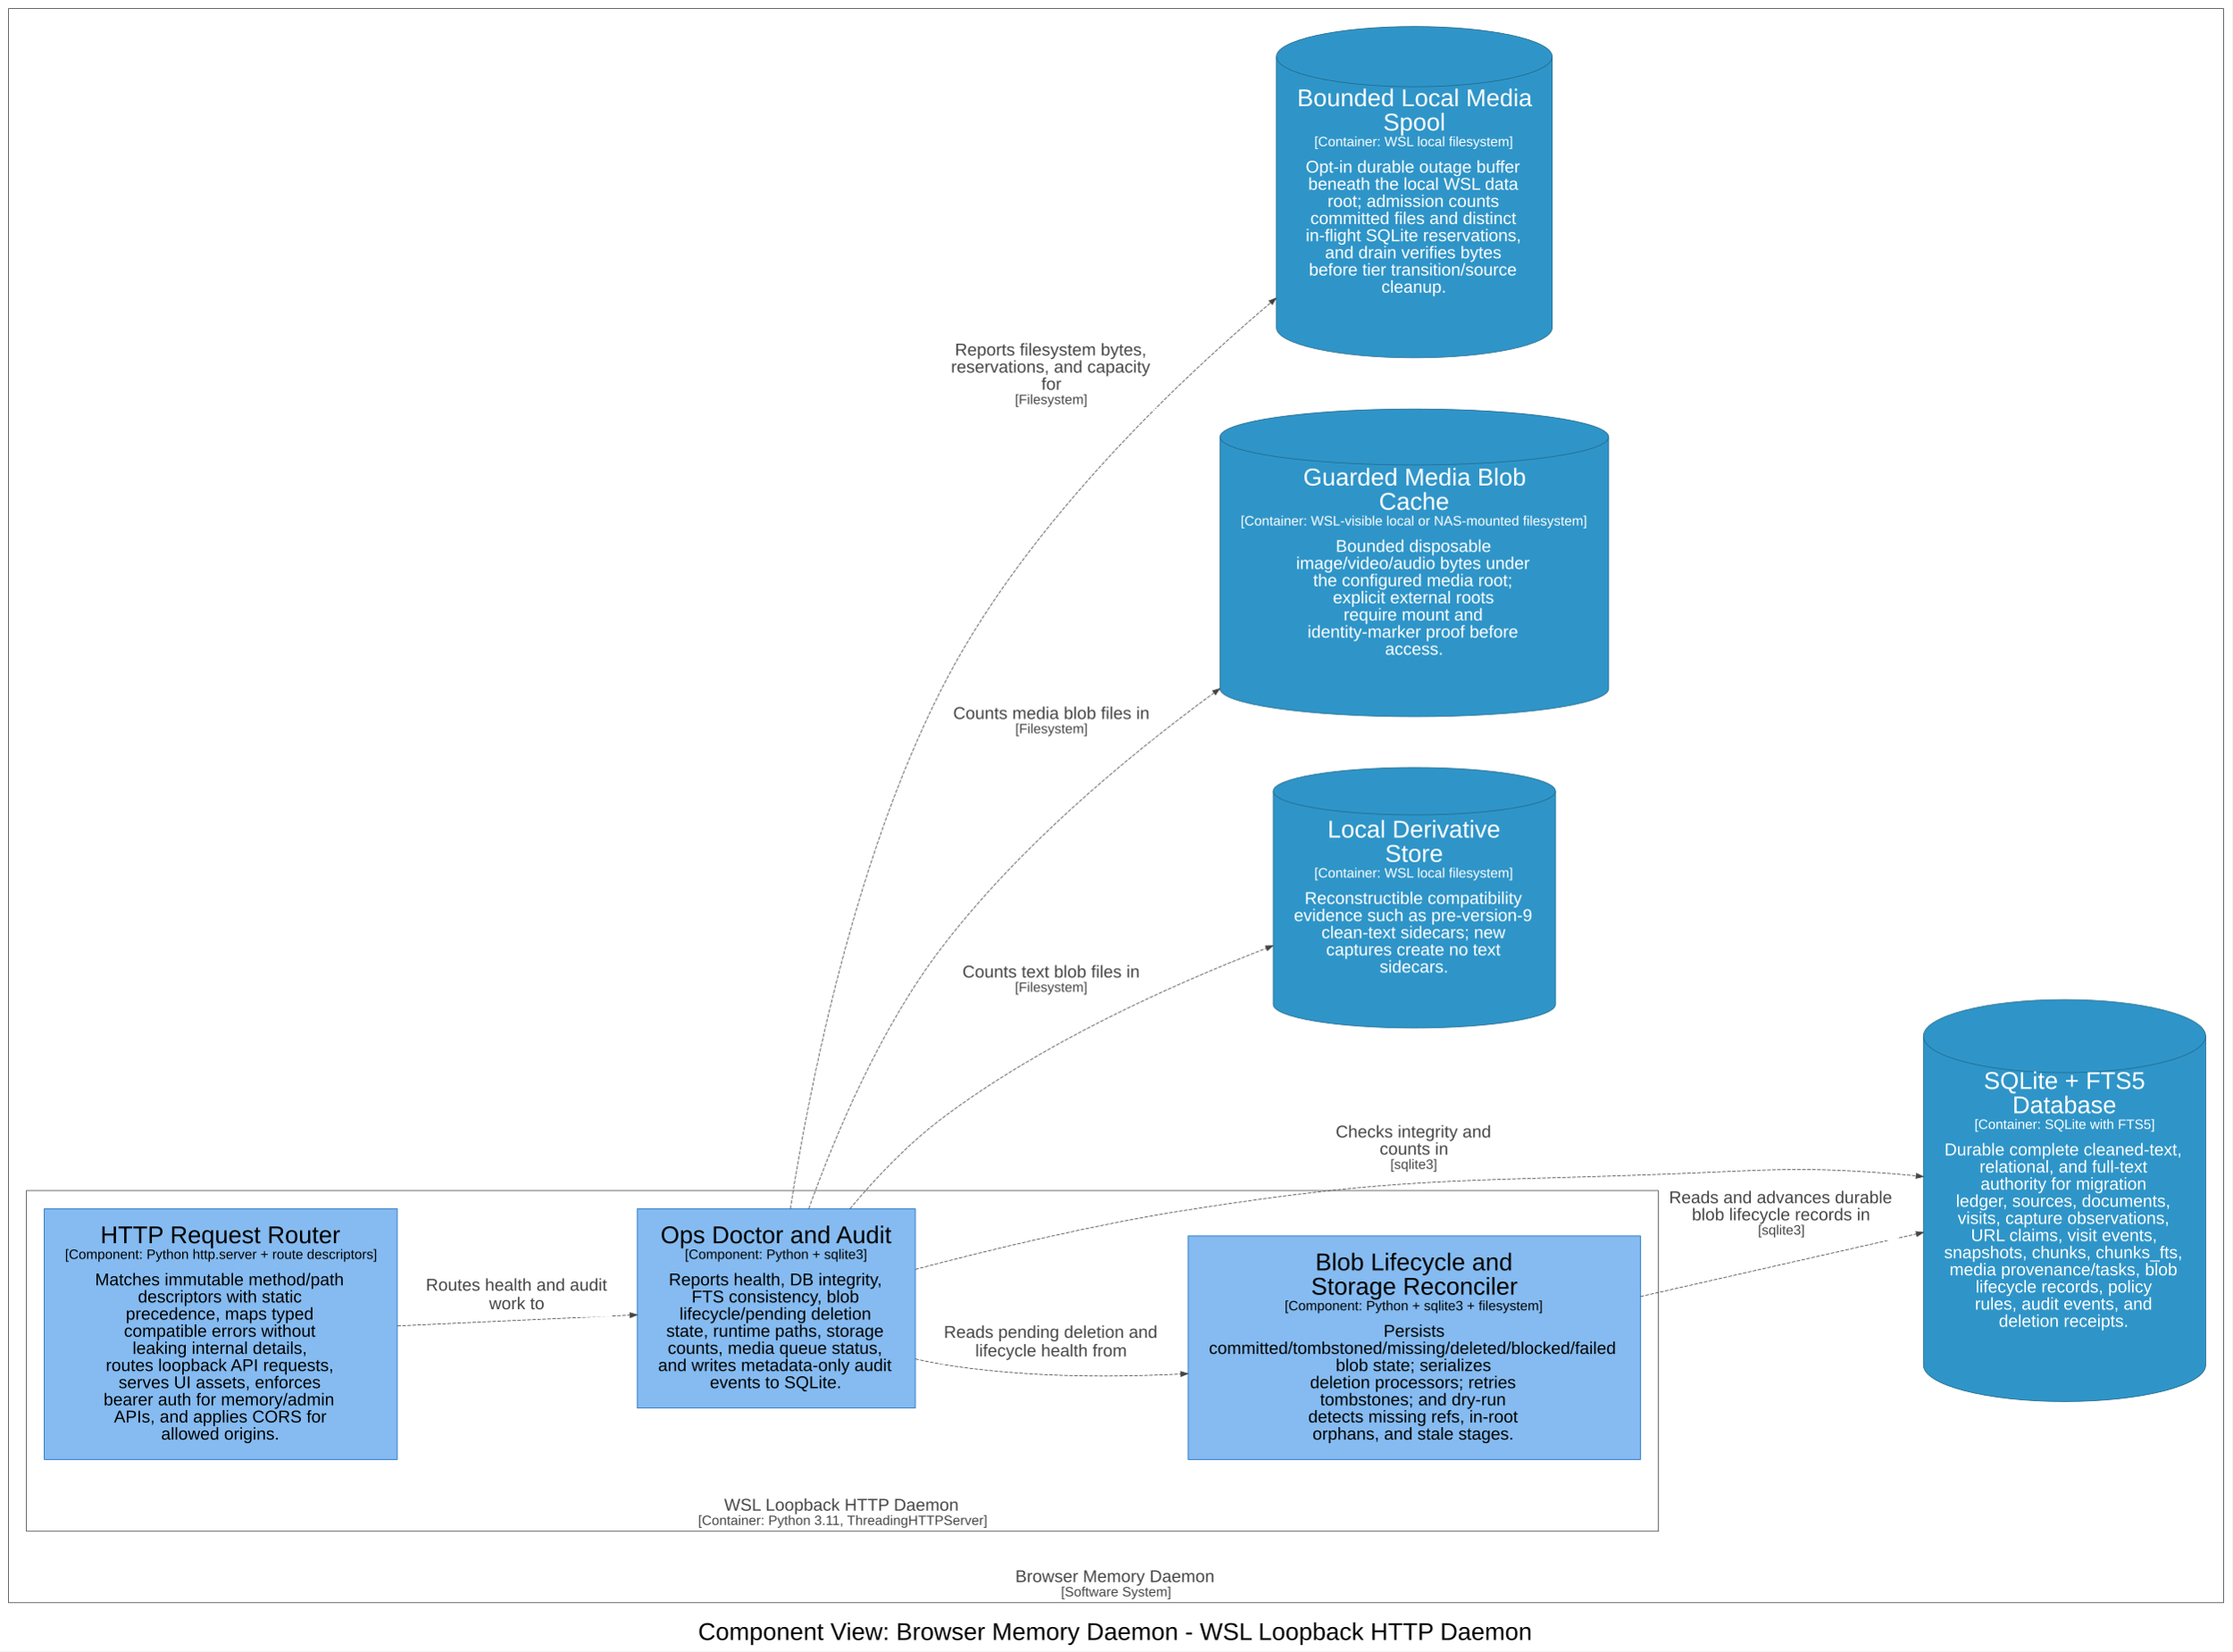
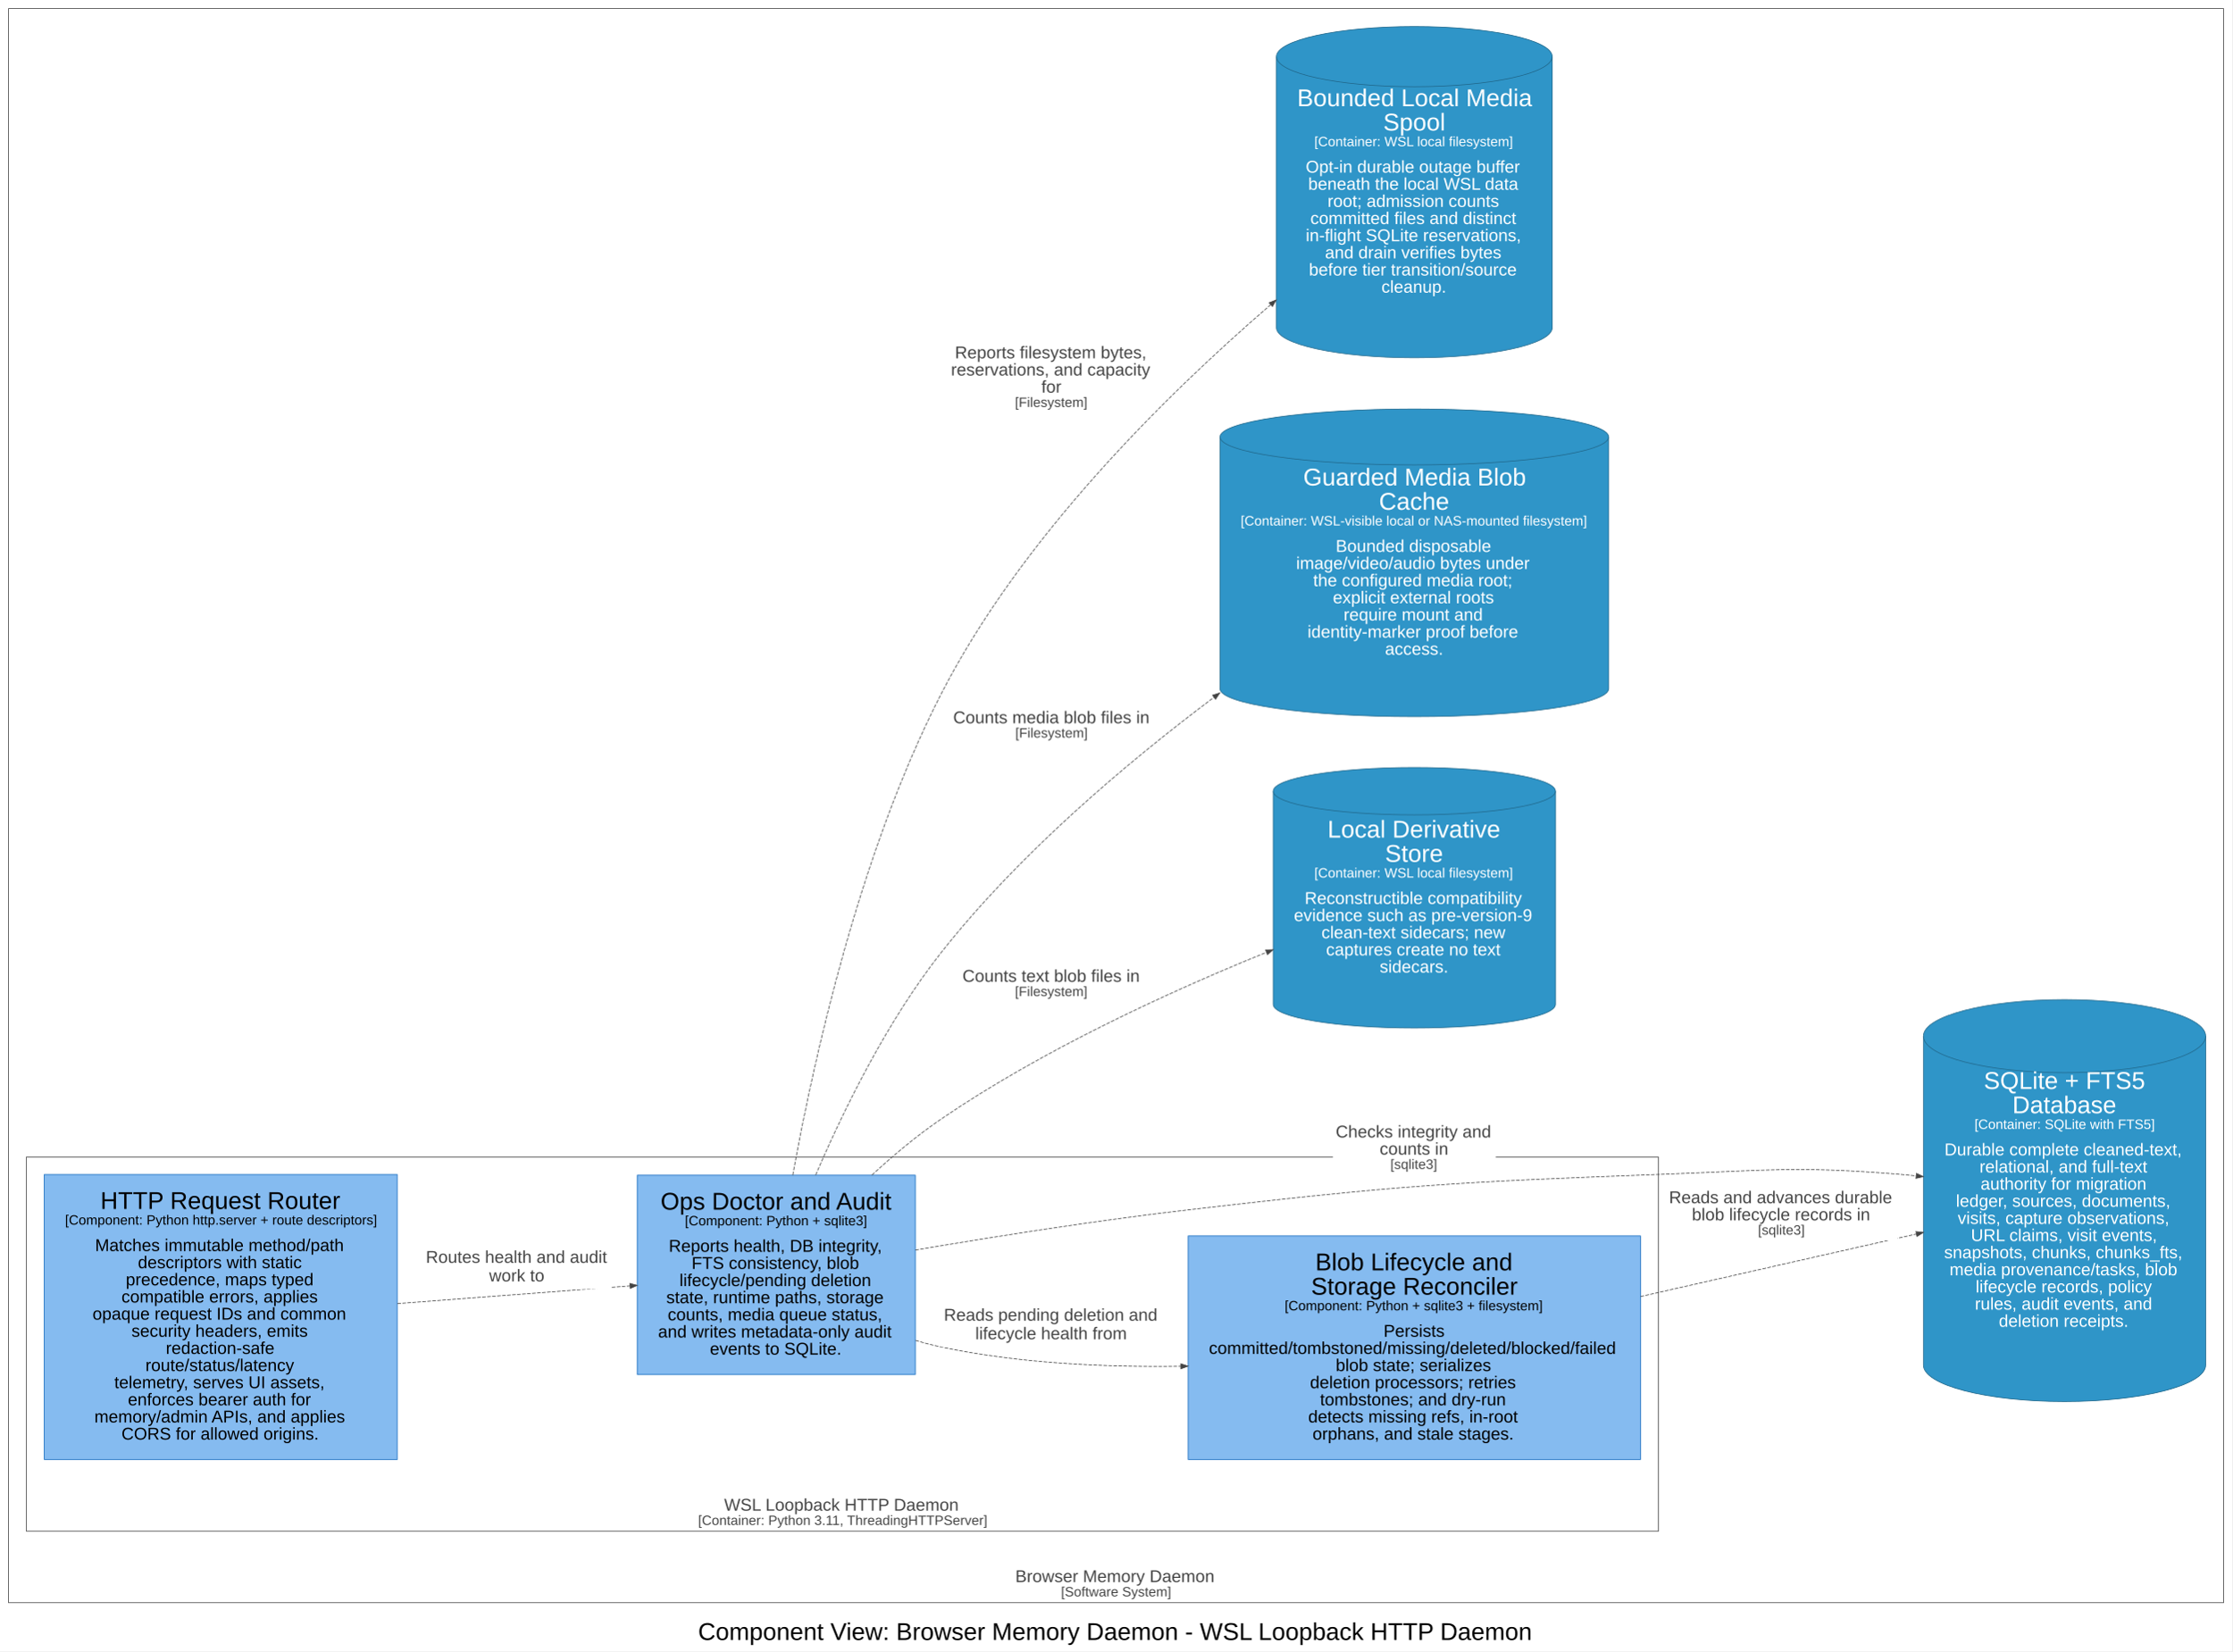
<svg xmlns="http://www.w3.org/2000/svg" width="3124pt" height="2312pt" viewBox="0.00 0.00 3124.00 2312.00">
  <g id="graph0" class="graph" transform="scale(1 1) rotate(0) translate(4 2308)">
    <polygon fill="white" stroke="transparent" points="-4,4 -4,-2308 3120,-2308 3120,4 -4,4" />
    <text text-anchor="start" x="973" y="-11.8" font-family="Arial" font-size="34.00">Component View: Browser Memory Daemon - WSL Loopback HTTP Daemon</text>
    <g id="clust1" class="cluster">
      <polygon fill="none" stroke="#444444" points="8,-64 8,-2296 3108,-2296 3108,-64 8,-64" />
      <text text-anchor="start" x="1417" y="-92.8" font-family="Arial" font-size="24.00" fill="#444444">Browser Memory Daemon</text>
      <text text-anchor="start" x="1481" y="-72.8" font-family="Arial" font-size="19.00" fill="#444444">[Software System]</text>
    </g>
    <g id="clust2" class="cluster">
-       <polygon fill="none" stroke="#444444" points="33,-164 33,-641 2317,-641 2317,-164 33,-164" />
+       <polygon fill="none" stroke="#444444" points="33,-164 33,-688 2317,-688 2317,-164 33,-164" />
      <text text-anchor="start" x="1009.5" y="-192.8" font-family="Arial" font-size="24.00" fill="#444444">WSL Loopback HTTP Daemon</text>
      <text text-anchor="start" x="973" y="-172.8" font-family="Arial" font-size="19.00" fill="#444444">[Container: Python 3.11, ThreadingHTTPServer]</text>
    </g>
    <g id="23" class="node">
-       <polygon fill="#85bbf0" stroke="#1168bd" points="552,-615.5 58,-615.5 58,-264.5 552,-264.5 552,-615.5" />
-       <text text-anchor="start" x="136.5" y="-567.3" font-family="Arial" font-size="34.00" fill="#000000">HTTP Request Router</text>
-       <text text-anchor="start" x="87" y="-545.3" font-family="Arial" font-size="19.00" fill="#000000">[Component: Python http.server + route descriptors]</text>
-       <text text-anchor="start" x="129" y="-508.3" font-family="Arial" font-size="24.00" fill="#000000">Matches immutable method/path</text>
-       <text text-anchor="start" x="189" y="-484.3" font-family="Arial" font-size="24.00" fill="#000000">descriptors with static</text>
-       <text text-anchor="start" x="172" y="-460.3" font-family="Arial" font-size="24.00" fill="#000000">precedence, maps typed</text>
-       <text text-anchor="start" x="169.5" y="-436.3" font-family="Arial" font-size="24.00" fill="#000000">compatible errors without</text>
-       <text text-anchor="start" x="181.5" y="-412.3" font-family="Arial" font-size="24.00" fill="#000000">leaking internal details,</text>
-       <text text-anchor="start" x="144" y="-388.3" font-family="Arial" font-size="24.00" fill="#000000">routes loopback API requests,</text>
-       <text text-anchor="start" x="162" y="-364.3" font-family="Arial" font-size="24.00" fill="#000000">serves UI assets, enforces</text>
-       <text text-anchor="start" x="141" y="-340.3" font-family="Arial" font-size="24.00" fill="#000000">bearer auth for memory/admin</text>
-       <text text-anchor="start" x="155.5" y="-316.3" font-family="Arial" font-size="24.00" fill="#000000">APIs, and applies CORS for</text>
-       <text text-anchor="start" x="221.5" y="-292.3" font-family="Arial" font-size="24.00" fill="#000000">allowed origins.</text>
+       <polygon fill="#85bbf0" stroke="#1168bd" points="552,-663.5 58,-663.5 58,-264.5 552,-264.5 552,-663.5" />
+       <text text-anchor="start" x="136.5" y="-615.3" font-family="Arial" font-size="34.00" fill="#000000">HTTP Request Router</text>
+       <text text-anchor="start" x="87" y="-593.3" font-family="Arial" font-size="19.00" fill="#000000">[Component: Python http.server + route descriptors]</text>
+       <text text-anchor="start" x="129" y="-556.3" font-family="Arial" font-size="24.00" fill="#000000">Matches immutable method/path</text>
+       <text text-anchor="start" x="189" y="-532.3" font-family="Arial" font-size="24.00" fill="#000000">descriptors with static</text>
+       <text text-anchor="start" x="172" y="-508.3" font-family="Arial" font-size="24.00" fill="#000000">precedence, maps typed</text>
+       <text text-anchor="start" x="166" y="-484.3" font-family="Arial" font-size="24.00" fill="#000000">compatible errors, applies</text>
+       <text text-anchor="start" x="125.5" y="-460.3" font-family="Arial" font-size="24.00" fill="#000000">opaque request IDs and common</text>
+       <text text-anchor="start" x="180" y="-436.3" font-family="Arial" font-size="24.00" fill="#000000">security headers, emits</text>
+       <text text-anchor="start" x="228" y="-412.3" font-family="Arial" font-size="24.00" fill="#000000">redaction-safe</text>
+       <text text-anchor="start" x="199.5" y="-388.3" font-family="Arial" font-size="24.00" fill="#000000">route/status/latency</text>
+       <text text-anchor="start" x="156" y="-364.3" font-family="Arial" font-size="24.00" fill="#000000">telemetry, serves UI assets,</text>
+       <text text-anchor="start" x="175" y="-340.3" font-family="Arial" font-size="24.00" fill="#000000">enforces bearer auth for</text>
+       <text text-anchor="start" x="128" y="-316.3" font-family="Arial" font-size="24.00" fill="#000000">memory/admin APIs, and applies</text>
+       <text text-anchor="start" x="166" y="-292.3" font-family="Arial" font-size="24.00" fill="#000000">CORS for allowed origins.</text>
    </g>
    <g id="42" class="node">
-       <polygon fill="#85bbf0" stroke="#1168bd" points="1277,-615.5 888,-615.5 888,-336.5 1277,-336.5 1277,-615.5" />
-       <text text-anchor="start" x="920.5" y="-567.3" font-family="Arial" font-size="34.00" fill="#000000">Ops Doctor and Audit</text>
-       <text text-anchor="start" x="954.5" y="-545.3" font-family="Arial" font-size="19.00" fill="#000000">[Component: Python + sqlite3]</text>
-       <text text-anchor="start" x="932" y="-508.3" font-family="Arial" font-size="24.00" fill="#000000">Reports health, DB integrity,</text>
-       <text text-anchor="start" x="964" y="-484.3" font-family="Arial" font-size="24.00" fill="#000000">FTS consistency, blob</text>
-       <text text-anchor="start" x="947" y="-460.3" font-family="Arial" font-size="24.00" fill="#000000">lifecycle/pending deletion</text>
-       <text text-anchor="start" x="928.5" y="-436.3" font-family="Arial" font-size="24.00" fill="#000000">state, runtime paths, storage</text>
-       <text text-anchor="start" x="930.5" y="-412.3" font-family="Arial" font-size="24.00" fill="#000000">counts, media queue status,</text>
-       <text text-anchor="start" x="917" y="-388.3" font-family="Arial" font-size="24.00" fill="#000000">and writes metadata-only audit</text>
-       <text text-anchor="start" x="989.5" y="-364.3" font-family="Arial" font-size="24.00" fill="#000000">events to SQLite.</text>
+       <polygon fill="#85bbf0" stroke="#1168bd" points="1277,-662.5 888,-662.5 888,-383.5 1277,-383.5 1277,-662.5" />
+       <text text-anchor="start" x="920.5" y="-614.3" font-family="Arial" font-size="34.00" fill="#000000">Ops Doctor and Audit</text>
+       <text text-anchor="start" x="954.5" y="-592.3" font-family="Arial" font-size="19.00" fill="#000000">[Component: Python + sqlite3]</text>
+       <text text-anchor="start" x="932" y="-555.3" font-family="Arial" font-size="24.00" fill="#000000">Reports health, DB integrity,</text>
+       <text text-anchor="start" x="964" y="-531.3" font-family="Arial" font-size="24.00" fill="#000000">FTS consistency, blob</text>
+       <text text-anchor="start" x="947" y="-507.3" font-family="Arial" font-size="24.00" fill="#000000">lifecycle/pending deletion</text>
+       <text text-anchor="start" x="928.5" y="-483.3" font-family="Arial" font-size="24.00" fill="#000000">state, runtime paths, storage</text>
+       <text text-anchor="start" x="930.5" y="-459.3" font-family="Arial" font-size="24.00" fill="#000000">counts, media queue status,</text>
+       <text text-anchor="start" x="917" y="-435.3" font-family="Arial" font-size="24.00" fill="#000000">and writes metadata-only audit</text>
+       <text text-anchor="start" x="989.5" y="-411.3" font-family="Arial" font-size="24.00" fill="#000000">events to SQLite.</text>
    </g>
    <g id="122" class="edge">
-       <path fill="none" stroke="#444444" stroke-dasharray="5,2" d="M552.17,-451.43C657.02,-456.3 777.89,-461.91 877.63,-466.54" />
-       <polygon fill="#444444" stroke="#444444" points="877.67,-470.04 887.83,-467.01 878,-463.05 877.67,-470.04" />
-       <polygon fill="white" stroke="transparent" points="588,-464 588,-524 852,-524 852,-464 588,-464" />
-       <text text-anchor="start" x="592" y="-500.8" font-family="Arial" font-size="24.00" fill="#444444">Routes health and audit</text>
-       <text text-anchor="start" x="680.5" y="-474.8" font-family="Arial" font-size="24.00" fill="#444444">work to</text>
+       <path fill="none" stroke="#444444" stroke-dasharray="5,2" d="M552.17,-482.73C657.02,-490.71 777.89,-499.9 877.63,-507.49" />
+       <polygon fill="#444444" stroke="#444444" points="877.59,-511 887.83,-508.27 878.12,-504.02 877.59,-511" />
+       <polygon fill="white" stroke="transparent" points="588,-503 588,-563 852,-563 852,-503 588,-503" />
+       <text text-anchor="start" x="592" y="-539.8" font-family="Arial" font-size="24.00" fill="#444444">Routes health and audit</text>
+       <text text-anchor="start" x="680.5" y="-513.8" font-family="Arial" font-size="24.00" fill="#444444">work to</text>
    </g>
    <g id="39" class="node">
      <polygon fill="#85bbf0" stroke="#1168bd" points="2292,-577.5 1659,-577.5 1659,-264.5 2292,-264.5 2292,-577.5" />
      <text text-anchor="start" x="1837" y="-529.3" font-family="Arial" font-size="34.00" fill="#000000">Blob Lifecycle and</text>
      <text text-anchor="start" x="1831" y="-495.3" font-family="Arial" font-size="34.00" fill="#000000">Storage Reconciler</text>
      <text text-anchor="start" x="1794" y="-473.3" font-family="Arial" font-size="19.00" fill="#000000">[Component: Python + sqlite3 + filesystem]</text>
      <text text-anchor="start" x="1932.5" y="-436.3" font-family="Arial" font-size="24.00" fill="#000000">Persists</text>
      <text text-anchor="start" x="1688" y="-412.3" font-family="Arial" font-size="24.00" fill="#000000">committed/tombstoned/missing/deleted/blocked/failed</text>
      <text text-anchor="start" x="1865.5" y="-388.3" font-family="Arial" font-size="24.00" fill="#000000">blob state; serializes</text>
      <text text-anchor="start" x="1829.5" y="-364.3" font-family="Arial" font-size="24.00" fill="#000000">deletion processors; retries</text>
      <text text-anchor="start" x="1843.5" y="-340.3" font-family="Arial" font-size="24.00" fill="#000000">tombstones; and dry-run</text>
      <text text-anchor="start" x="1827" y="-316.3" font-family="Arial" font-size="24.00" fill="#000000">detects missing refs, in-root</text>
      <text text-anchor="start" x="1833" y="-292.3" font-family="Arial" font-size="24.00" fill="#000000">orphans, and stale stages.</text>
    </g>
    <g id="47" class="node">
      <path fill="#2f95c8" stroke="#20688c" d="M3083,-857.22C3083,-885.44 2994.48,-908.38 2885.5,-908.38 2776.52,-908.38 2688,-885.44 2688,-857.22 2688,-857.22 2688,-396.78 2688,-396.78 2688,-368.56 2776.52,-345.62 2885.5,-345.62 2994.48,-345.62 3083,-368.56 3083,-396.78 3083,-396.78 3083,-857.22 3083,-857.22" />
      <path fill="none" stroke="#20688c" d="M3083,-857.22C3083,-828.99 2994.48,-806.06 2885.5,-806.06 2776.52,-806.06 2688,-828.99 2688,-857.22" />
      <text text-anchor="start" x="2772.5" y="-783.3" font-family="Arial" font-size="34.00" fill="#ffffff">SQLite + FTS5</text>
      <text text-anchor="start" x="2812.5" y="-749.3" font-family="Arial" font-size="34.00" fill="#ffffff">Database</text>
      <text text-anchor="start" x="2759.5" y="-727.3" font-family="Arial" font-size="19.00" fill="#ffffff">[Container: SQLite with FTS5]</text>
      <text text-anchor="start" x="2717.5" y="-690.3" font-family="Arial" font-size="24.00" fill="#ffffff">Durable complete cleaned-text,</text>
      <text text-anchor="start" x="2766.5" y="-666.3" font-family="Arial" font-size="24.00" fill="#ffffff">relational, and full-text</text>
      <text text-anchor="start" x="2768" y="-642.3" font-family="Arial" font-size="24.00" fill="#ffffff">authority for migration</text>
      <text text-anchor="start" x="2733.5" y="-618.3" font-family="Arial" font-size="24.00" fill="#ffffff">ledger, sources, documents,</text>
      <text text-anchor="start" x="2736" y="-594.3" font-family="Arial" font-size="24.00" fill="#ffffff">visits, capture observations,</text>
      <text text-anchor="start" x="2754.5" y="-570.3" font-family="Arial" font-size="24.00" fill="#ffffff">URL claims, visit events,</text>
      <text text-anchor="start" x="2717" y="-546.3" font-family="Arial" font-size="24.00" fill="#ffffff">snapshots, chunks, chunks_fts,</text>
      <text text-anchor="start" x="2724.5" y="-522.3" font-family="Arial" font-size="24.00" fill="#ffffff">media provenance/tasks, blob</text>
      <text text-anchor="start" x="2761" y="-498.3" font-family="Arial" font-size="24.00" fill="#ffffff">lifecycle records, policy</text>
      <text text-anchor="start" x="2760" y="-474.3" font-family="Arial" font-size="24.00" fill="#ffffff">rules, audit events, and</text>
      <text text-anchor="start" x="2793.5" y="-450.3" font-family="Arial" font-size="24.00" fill="#ffffff">deletion receipts.</text>
    </g>
    <g id="153" class="edge">
      <path fill="none" stroke="#444444" stroke-dasharray="5,2" d="M2292.16,-492.62C2420.02,-521.62 2564.07,-554.3 2678.1,-580.17" />
      <polygon fill="#444444" stroke="#444444" points="2677.46,-583.62 2687.99,-582.42 2679.01,-576.79 2677.46,-583.62" />
      <polygon fill="white" stroke="transparent" points="2328,-571 2328,-646 2652,-646 2652,-571 2328,-571" />
      <text text-anchor="start" x="2332" y="-623.3" font-family="Arial" font-size="24.00" fill="#444444">Reads and advances durable</text>
      <text text-anchor="start" x="2364" y="-599.3" font-family="Arial" font-size="24.00" fill="#444444">blob lifecycle records in</text>
      <text text-anchor="start" x="2456.5" y="-579.3" font-family="Arial" font-size="19.00" fill="#444444">[sqlite3]</text>
    </g>
    <g id="159" class="edge">
-       <path fill="none" stroke="#444444" stroke-dasharray="5,2" d="M1277.07,-405.32C1289.12,-402.44 1301.17,-399.96 1313,-398 1421.43,-380.08 1541.17,-378.76 1648.63,-384.13" />
-       <polygon fill="#444444" stroke="#444444" points="1648.49,-387.63 1658.66,-384.66 1648.86,-380.64 1648.49,-387.63" />
-       <polygon fill="white" stroke="transparent" points="1313,-398 1313,-458 1623,-458 1623,-398 1313,-398" />
-       <text text-anchor="start" x="1317" y="-434.8" font-family="Arial" font-size="24.00" fill="#444444">Reads pending deletion and</text>
-       <text text-anchor="start" x="1361" y="-408.8" font-family="Arial" font-size="24.00" fill="#444444">lifecycle health from</text>
+       <path fill="none" stroke="#444444" stroke-dasharray="5,2" d="M1277.31,-431.25C1289.23,-427.64 1301.18,-424.5 1313,-422 1420.88,-399.23 1540.87,-393.39 1648.73,-395" />
+       <polygon fill="#444444" stroke="#444444" points="1648.73,-398.5 1658.79,-395.17 1648.85,-391.5 1648.73,-398.5" />
+       <polygon fill="white" stroke="transparent" points="1313,-422 1313,-482 1623,-482 1623,-422 1313,-422" />
+       <text text-anchor="start" x="1317" y="-458.8" font-family="Arial" font-size="24.00" fill="#444444">Reads pending deletion and</text>
+       <text text-anchor="start" x="1361" y="-432.8" font-family="Arial" font-size="24.00" fill="#444444">lifecycle health from</text>
    </g>
    <g id="158" class="edge">
-       <path fill="none" stroke="#444444" stroke-dasharray="5,2" d="M1277.07,-530.64C1388,-559.87 1530.33,-593.9 1659,-614 1953.59,-660.02 2030.04,-652.88 2328,-664 2471.9,-669.37 2508.45,-675.35 2652,-664 2660.42,-663.33 2668.99,-662.53 2677.65,-661.63" />
+       <path fill="none" stroke="#444444" stroke-dasharray="5,2" d="M1277.09,-557.68C1388.48,-576.61 1531.27,-599.15 1659,-614 1955.17,-648.42 2030.04,-652.88 2328,-664 2471.9,-669.37 2508.45,-675.35 2652,-664 2660.42,-663.33 2668.99,-662.53 2677.65,-661.63" />
      <polygon fill="#444444" stroke="#444444" points="2678.27,-665.08 2687.83,-660.52 2677.51,-658.12 2678.27,-665.08" />
      <polygon fill="white" stroke="transparent" points="1861.5,-663 1861.5,-738 2089.5,-738 2089.5,-663 1861.5,-663" />
      <text text-anchor="start" x="1865.5" y="-715.3" font-family="Arial" font-size="24.00" fill="#444444">Checks integrity and</text>
      <text text-anchor="start" x="1927" y="-691.3" font-family="Arial" font-size="24.00" fill="#444444">counts in</text>
      <text text-anchor="start" x="1942" y="-671.3" font-family="Arial" font-size="19.00" fill="#444444">[sqlite3]</text>
    </g>
    <g id="48" class="node">
      <path fill="#2f95c8" stroke="#20688c" d="M2173,-1200.22C2173,-1218.51 2084.48,-1233.38 1975.5,-1233.38 1866.52,-1233.38 1778,-1218.51 1778,-1200.22 1778,-1200.22 1778,-901.78 1778,-901.78 1778,-883.49 1866.52,-868.62 1975.5,-868.62 2084.48,-868.62 2173,-883.49 2173,-901.78 2173,-901.78 2173,-1200.22 2173,-1200.22" />
      <path fill="none" stroke="#20688c" d="M2173,-1200.22C2173,-1181.92 2084.48,-1167.06 1975.5,-1167.06 1866.52,-1167.06 1778,-1181.92 1778,-1200.22" />
      <text text-anchor="start" x="1854" y="-1135.3" font-family="Arial" font-size="34.00" fill="#ffffff">Local Derivative</text>
      <text text-anchor="start" x="1934.5" y="-1101.3" font-family="Arial" font-size="34.00" fill="#ffffff">Store</text>
      <text text-anchor="start" x="1835.5" y="-1079.3" font-family="Arial" font-size="19.00" fill="#ffffff">[Container: WSL local filesystem]</text>
      <text text-anchor="start" x="1822" y="-1042.3" font-family="Arial" font-size="24.00" fill="#ffffff">Reconstructible compatibility</text>
      <text text-anchor="start" x="1807" y="-1018.3" font-family="Arial" font-size="24.00" fill="#ffffff">evidence such as pre-version-9</text>
      <text text-anchor="start" x="1845.5" y="-994.3" font-family="Arial" font-size="24.00" fill="#ffffff">clean-text sidecars; new</text>
      <text text-anchor="start" x="1852" y="-970.3" font-family="Arial" font-size="24.00" fill="#ffffff">captures create no text</text>
      <text text-anchor="start" x="1927" y="-946.3" font-family="Arial" font-size="24.00" fill="#ffffff">sidecars.</text>
    </g>
    <g id="160" class="edge">
-       <path fill="none" stroke="#444444" stroke-dasharray="5,2" d="M1185.49,-615.5C1222.25,-659.43 1266.28,-705.66 1313,-741 1451.55,-845.81 1631.22,-927.21 1768.34,-980.25" />
-       <polygon fill="#444444" stroke="#444444" points="1767.13,-983.54 1777.72,-983.86 1769.64,-977 1767.13,-983.54" />
-       <polygon fill="white" stroke="transparent" points="1339,-911 1339,-962 1597,-962 1597,-911 1339,-911" />
-       <text text-anchor="start" x="1343" y="-939.3" font-family="Arial" font-size="24.00" fill="#444444">Counts text blob files in</text>
-       <text text-anchor="start" x="1416.5" y="-919.3" font-family="Arial" font-size="19.00" fill="#444444">[Filesystem]</text>
+       <path fill="none" stroke="#444444" stroke-dasharray="5,2" d="M1216.25,-662.69C1246.52,-690.56 1279.64,-718.23 1313,-741 1455.32,-838.15 1632.89,-919.5 1768.22,-974.45" />
+       <polygon fill="#444444" stroke="#444444" points="1767.31,-977.86 1777.89,-978.36 1769.93,-971.37 1767.31,-977.86" />
+       <polygon fill="white" stroke="transparent" points="1339,-905 1339,-956 1597,-956 1597,-905 1339,-905" />
+       <text text-anchor="start" x="1343" y="-933.3" font-family="Arial" font-size="24.00" fill="#444444">Counts text blob files in</text>
+       <text text-anchor="start" x="1416.5" y="-913.3" font-family="Arial" font-size="19.00" fill="#444444">[Filesystem]</text>
    </g>
    <g id="49" class="node">
      <path fill="#2f95c8" stroke="#20688c" d="M2247.5,-1696.22C2247.5,-1717.82 2125.59,-1735.38 1975.5,-1735.38 1825.41,-1735.38 1703.5,-1717.82 1703.5,-1696.22 1703.5,-1696.22 1703.5,-1343.78 1703.5,-1343.78 1703.5,-1322.18 1825.41,-1304.62 1975.5,-1304.62 2125.59,-1304.62 2247.5,-1322.18 2247.5,-1343.78 2247.5,-1343.78 2247.5,-1696.22 2247.5,-1696.22" />
      <path fill="none" stroke="#20688c" d="M2247.5,-1696.22C2247.5,-1674.61 2125.59,-1657.06 1975.5,-1657.06 1825.41,-1657.06 1703.5,-1674.61 1703.5,-1696.22" />
      <text text-anchor="start" x="1820" y="-1628.3" font-family="Arial" font-size="34.00" fill="#ffffff">Guarded Media Blob</text>
      <text text-anchor="start" x="1926" y="-1594.3" font-family="Arial" font-size="34.00" fill="#ffffff">Cache</text>
      <text text-anchor="start" x="1732.5" y="-1572.3" font-family="Arial" font-size="19.00" fill="#ffffff">[Container: WSL-visible local or NAS-mounted filesystem]</text>
      <text text-anchor="start" x="1865.5" y="-1535.3" font-family="Arial" font-size="24.00" fill="#ffffff">Bounded disposable</text>
      <text text-anchor="start" x="1810" y="-1511.3" font-family="Arial" font-size="24.00" fill="#ffffff">image/video/audio bytes under</text>
      <text text-anchor="start" x="1834" y="-1487.3" font-family="Arial" font-size="24.00" fill="#ffffff">the configured media root;</text>
      <text text-anchor="start" x="1861.5" y="-1463.3" font-family="Arial" font-size="24.00" fill="#ffffff">explicit external roots</text>
      <text text-anchor="start" x="1876.5" y="-1439.3" font-family="Arial" font-size="24.00" fill="#ffffff">require mount and</text>
      <text text-anchor="start" x="1826" y="-1415.3" font-family="Arial" font-size="24.00" fill="#ffffff">identity-marker proof before</text>
      <text text-anchor="start" x="1934.5" y="-1391.3" font-family="Arial" font-size="24.00" fill="#ffffff">access.</text>
    </g>
    <g id="161" class="edge">
-       <path fill="none" stroke="#444444" stroke-dasharray="5,2" d="M1127.87,-615.55C1166.1,-722.15 1228.51,-869.11 1313,-980 1418.39,-1118.31 1566.07,-1243.24 1695.17,-1338.02" />
-       <polygon fill="#444444" stroke="#444444" points="1693.11,-1340.85 1703.25,-1343.93 1697.25,-1335.2 1693.11,-1340.85" />
-       <polygon fill="white" stroke="transparent" points="1325.5,-1273 1325.5,-1324 1610.5,-1324 1610.5,-1273 1325.5,-1273" />
-       <text text-anchor="start" x="1330" y="-1301.3" font-family="Arial" font-size="24.00" fill="#444444">Counts media blob files in</text>
-       <text text-anchor="start" x="1417" y="-1281.3" font-family="Arial" font-size="19.00" fill="#444444">[Filesystem]</text>
+       <path fill="none" stroke="#444444" stroke-dasharray="5,2" d="M1137.53,-662.73C1177.65,-756.3 1238.27,-879.23 1313,-974 1420.48,-1110.29 1567.22,-1235.66 1695.19,-1331.8" />
+       <polygon fill="#444444" stroke="#444444" points="1693.1,-1334.61 1703.2,-1337.8 1697.29,-1329.01 1693.1,-1334.61" />
+       <polygon fill="white" stroke="transparent" points="1325.5,-1267 1325.5,-1318 1610.5,-1318 1610.5,-1267 1325.5,-1267" />
+       <text text-anchor="start" x="1330" y="-1295.3" font-family="Arial" font-size="24.00" fill="#444444">Counts media blob files in</text>
+       <text text-anchor="start" x="1417" y="-1275.3" font-family="Arial" font-size="19.00" fill="#444444">[Filesystem]</text>
    </g>
    <g id="50" class="node">
      <path fill="#2f95c8" stroke="#20688c" d="M2168.5,-2228.72C2168.5,-2251.98 2081.99,-2270.88 1975.5,-2270.88 1869.01,-2270.88 1782.5,-2251.98 1782.5,-2228.72 1782.5,-2228.72 1782.5,-1849.28 1782.5,-1849.28 1782.5,-1826.02 1869.01,-1807.12 1975.5,-1807.12 2081.99,-1807.12 2168.5,-1826.02 2168.5,-1849.28 2168.5,-1849.28 2168.5,-2228.72 2168.5,-2228.72" />
      <path fill="none" stroke="#20688c" d="M2168.5,-2228.72C2168.5,-2205.45 2081.99,-2186.56 1975.5,-2186.56 1869.01,-2186.56 1782.5,-2205.45 1782.5,-2228.72" />
      <text text-anchor="start" x="1811.5" y="-2159.3" font-family="Arial" font-size="34.00" fill="#ffffff">Bounded Local Media</text>
      <text text-anchor="start" x="1932" y="-2125.3" font-family="Arial" font-size="34.00" fill="#ffffff">Spool</text>
      <text text-anchor="start" x="1835.5" y="-2103.3" font-family="Arial" font-size="19.00" fill="#ffffff">[Container: WSL local filesystem]</text>
      <text text-anchor="start" x="1823.5" y="-2066.3" font-family="Arial" font-size="24.00" fill="#ffffff">Opt-in durable outage buffer</text>
      <text text-anchor="start" x="1827" y="-2042.3" font-family="Arial" font-size="24.00" fill="#ffffff">beneath the local WSL data</text>
      <text text-anchor="start" x="1854" y="-2018.3" font-family="Arial" font-size="24.00" fill="#ffffff">root; admission counts</text>
      <text text-anchor="start" x="1830" y="-1994.3" font-family="Arial" font-size="24.00" fill="#ffffff">committed files and distinct</text>
      <text text-anchor="start" x="1823.5" y="-1970.3" font-family="Arial" font-size="24.00" fill="#ffffff">in-flight SQLite reservations,</text>
      <text text-anchor="start" x="1850.5" y="-1946.3" font-family="Arial" font-size="24.00" fill="#ffffff">and drain verifies bytes</text>
      <text text-anchor="start" x="1828" y="-1922.3" font-family="Arial" font-size="24.00" fill="#ffffff">before tier transition/source</text>
      <text text-anchor="start" x="1929.5" y="-1898.3" font-family="Arial" font-size="24.00" fill="#ffffff">cleanup.</text>
    </g>
    <g id="162" class="edge">
-       <path fill="none" stroke="#444444" stroke-dasharray="5,2" d="M1102.06,-615.52C1129.62,-792.21 1191.67,-1102.48 1313,-1342 1423.08,-1559.3 1622.78,-1755.46 1774.06,-1883.91" />
-       <polygon fill="#444444" stroke="#444444" points="1772.24,-1886.95 1782.13,-1890.74 1776.76,-1881.61 1772.24,-1886.95" />
-       <polygon fill="white" stroke="transparent" points="1323,-1734 1323,-1833 1613,-1833 1613,-1734 1323,-1734" />
-       <text text-anchor="start" x="1332.5" y="-1810.3" font-family="Arial" font-size="24.00" fill="#444444">Reports filesystem bytes,</text>
-       <text text-anchor="start" x="1327" y="-1786.3" font-family="Arial" font-size="24.00" fill="#444444">reservations, and capacity</text>
-       <text text-anchor="start" x="1453.5" y="-1762.3" font-family="Arial" font-size="24.00" fill="#444444">for</text>
-       <text text-anchor="start" x="1416.5" y="-1742.3" font-family="Arial" font-size="19.00" fill="#444444">[Filesystem]</text>
+       <path fill="none" stroke="#444444" stroke-dasharray="5,2" d="M1105.5,-662.59C1135.69,-829.66 1199.55,-1114.6 1313,-1336 1424.51,-1553.62 1623.8,-1751.55 1774.59,-1881.53" />
+       <polygon fill="#444444" stroke="#444444" points="1772.32,-1884.19 1782.18,-1888.06 1776.88,-1878.88 1772.32,-1884.19" />
+       <polygon fill="white" stroke="transparent" points="1323,-1730 1323,-1829 1613,-1829 1613,-1730 1323,-1730" />
+       <text text-anchor="start" x="1332.5" y="-1806.3" font-family="Arial" font-size="24.00" fill="#444444">Reports filesystem bytes,</text>
+       <text text-anchor="start" x="1327" y="-1782.3" font-family="Arial" font-size="24.00" fill="#444444">reservations, and capacity</text>
+       <text text-anchor="start" x="1453.5" y="-1758.3" font-family="Arial" font-size="24.00" fill="#444444">for</text>
+       <text text-anchor="start" x="1416.5" y="-1738.3" font-family="Arial" font-size="19.00" fill="#444444">[Filesystem]</text>
    </g>
  </g>
</svg>
